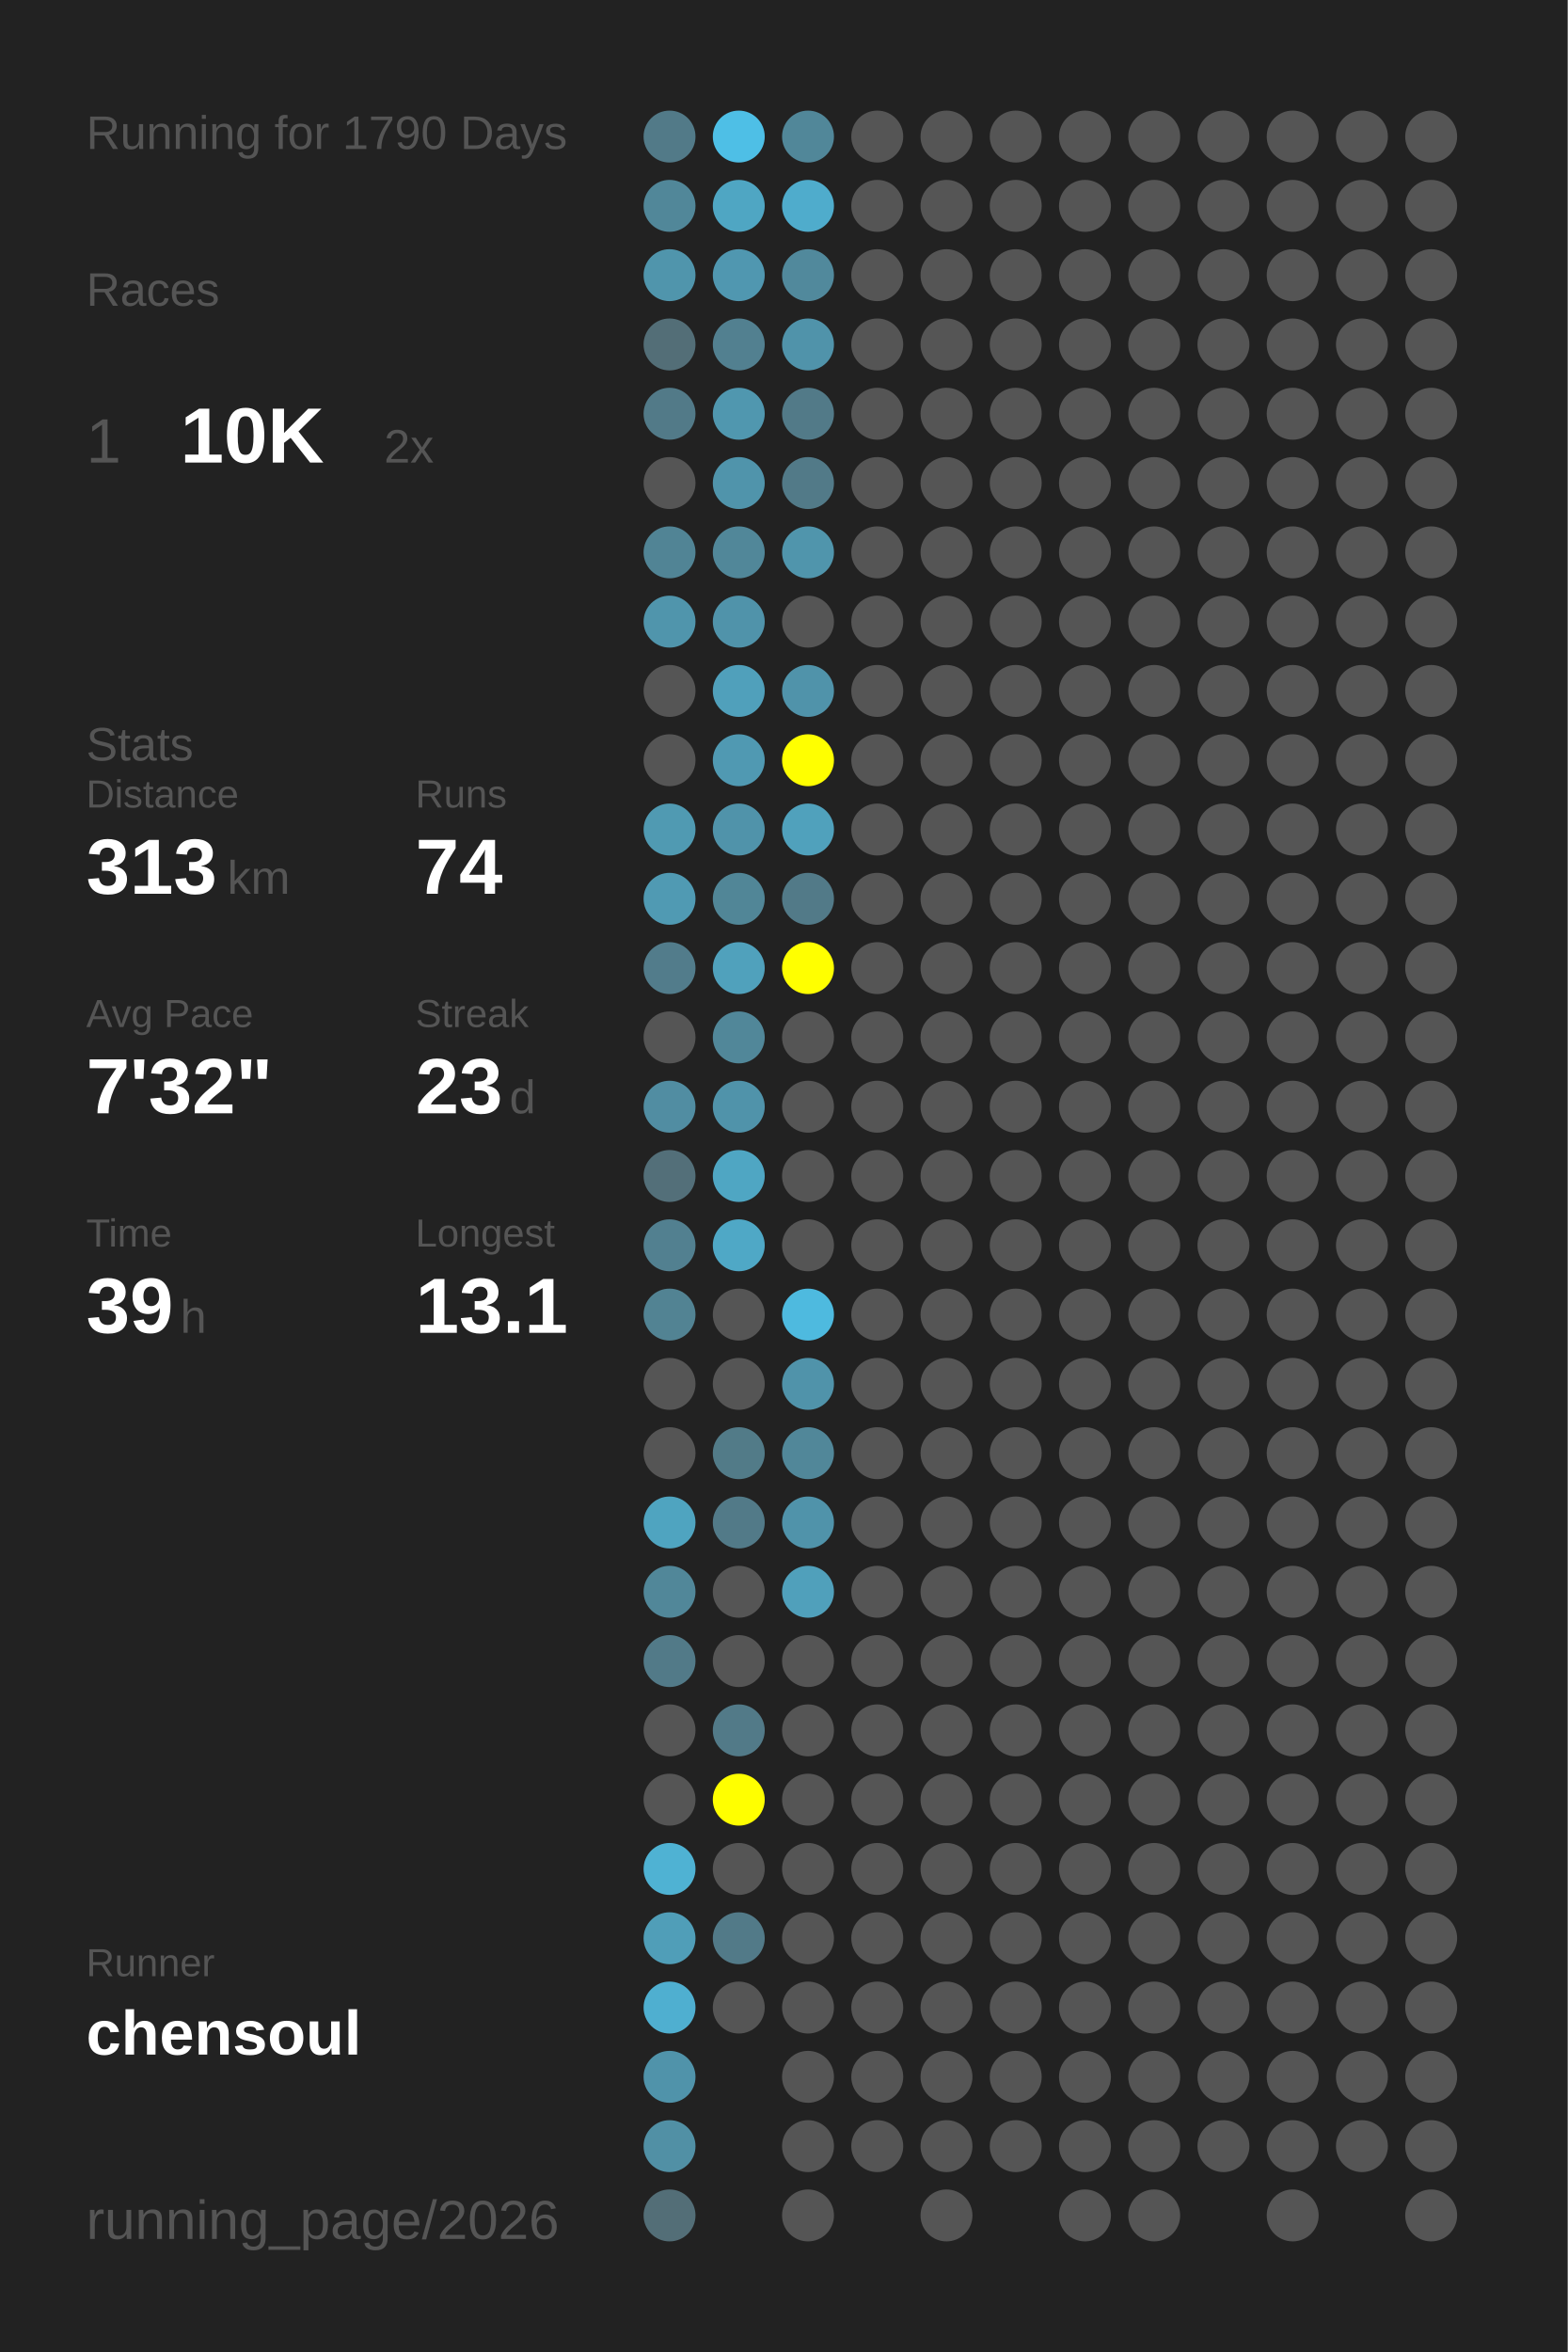
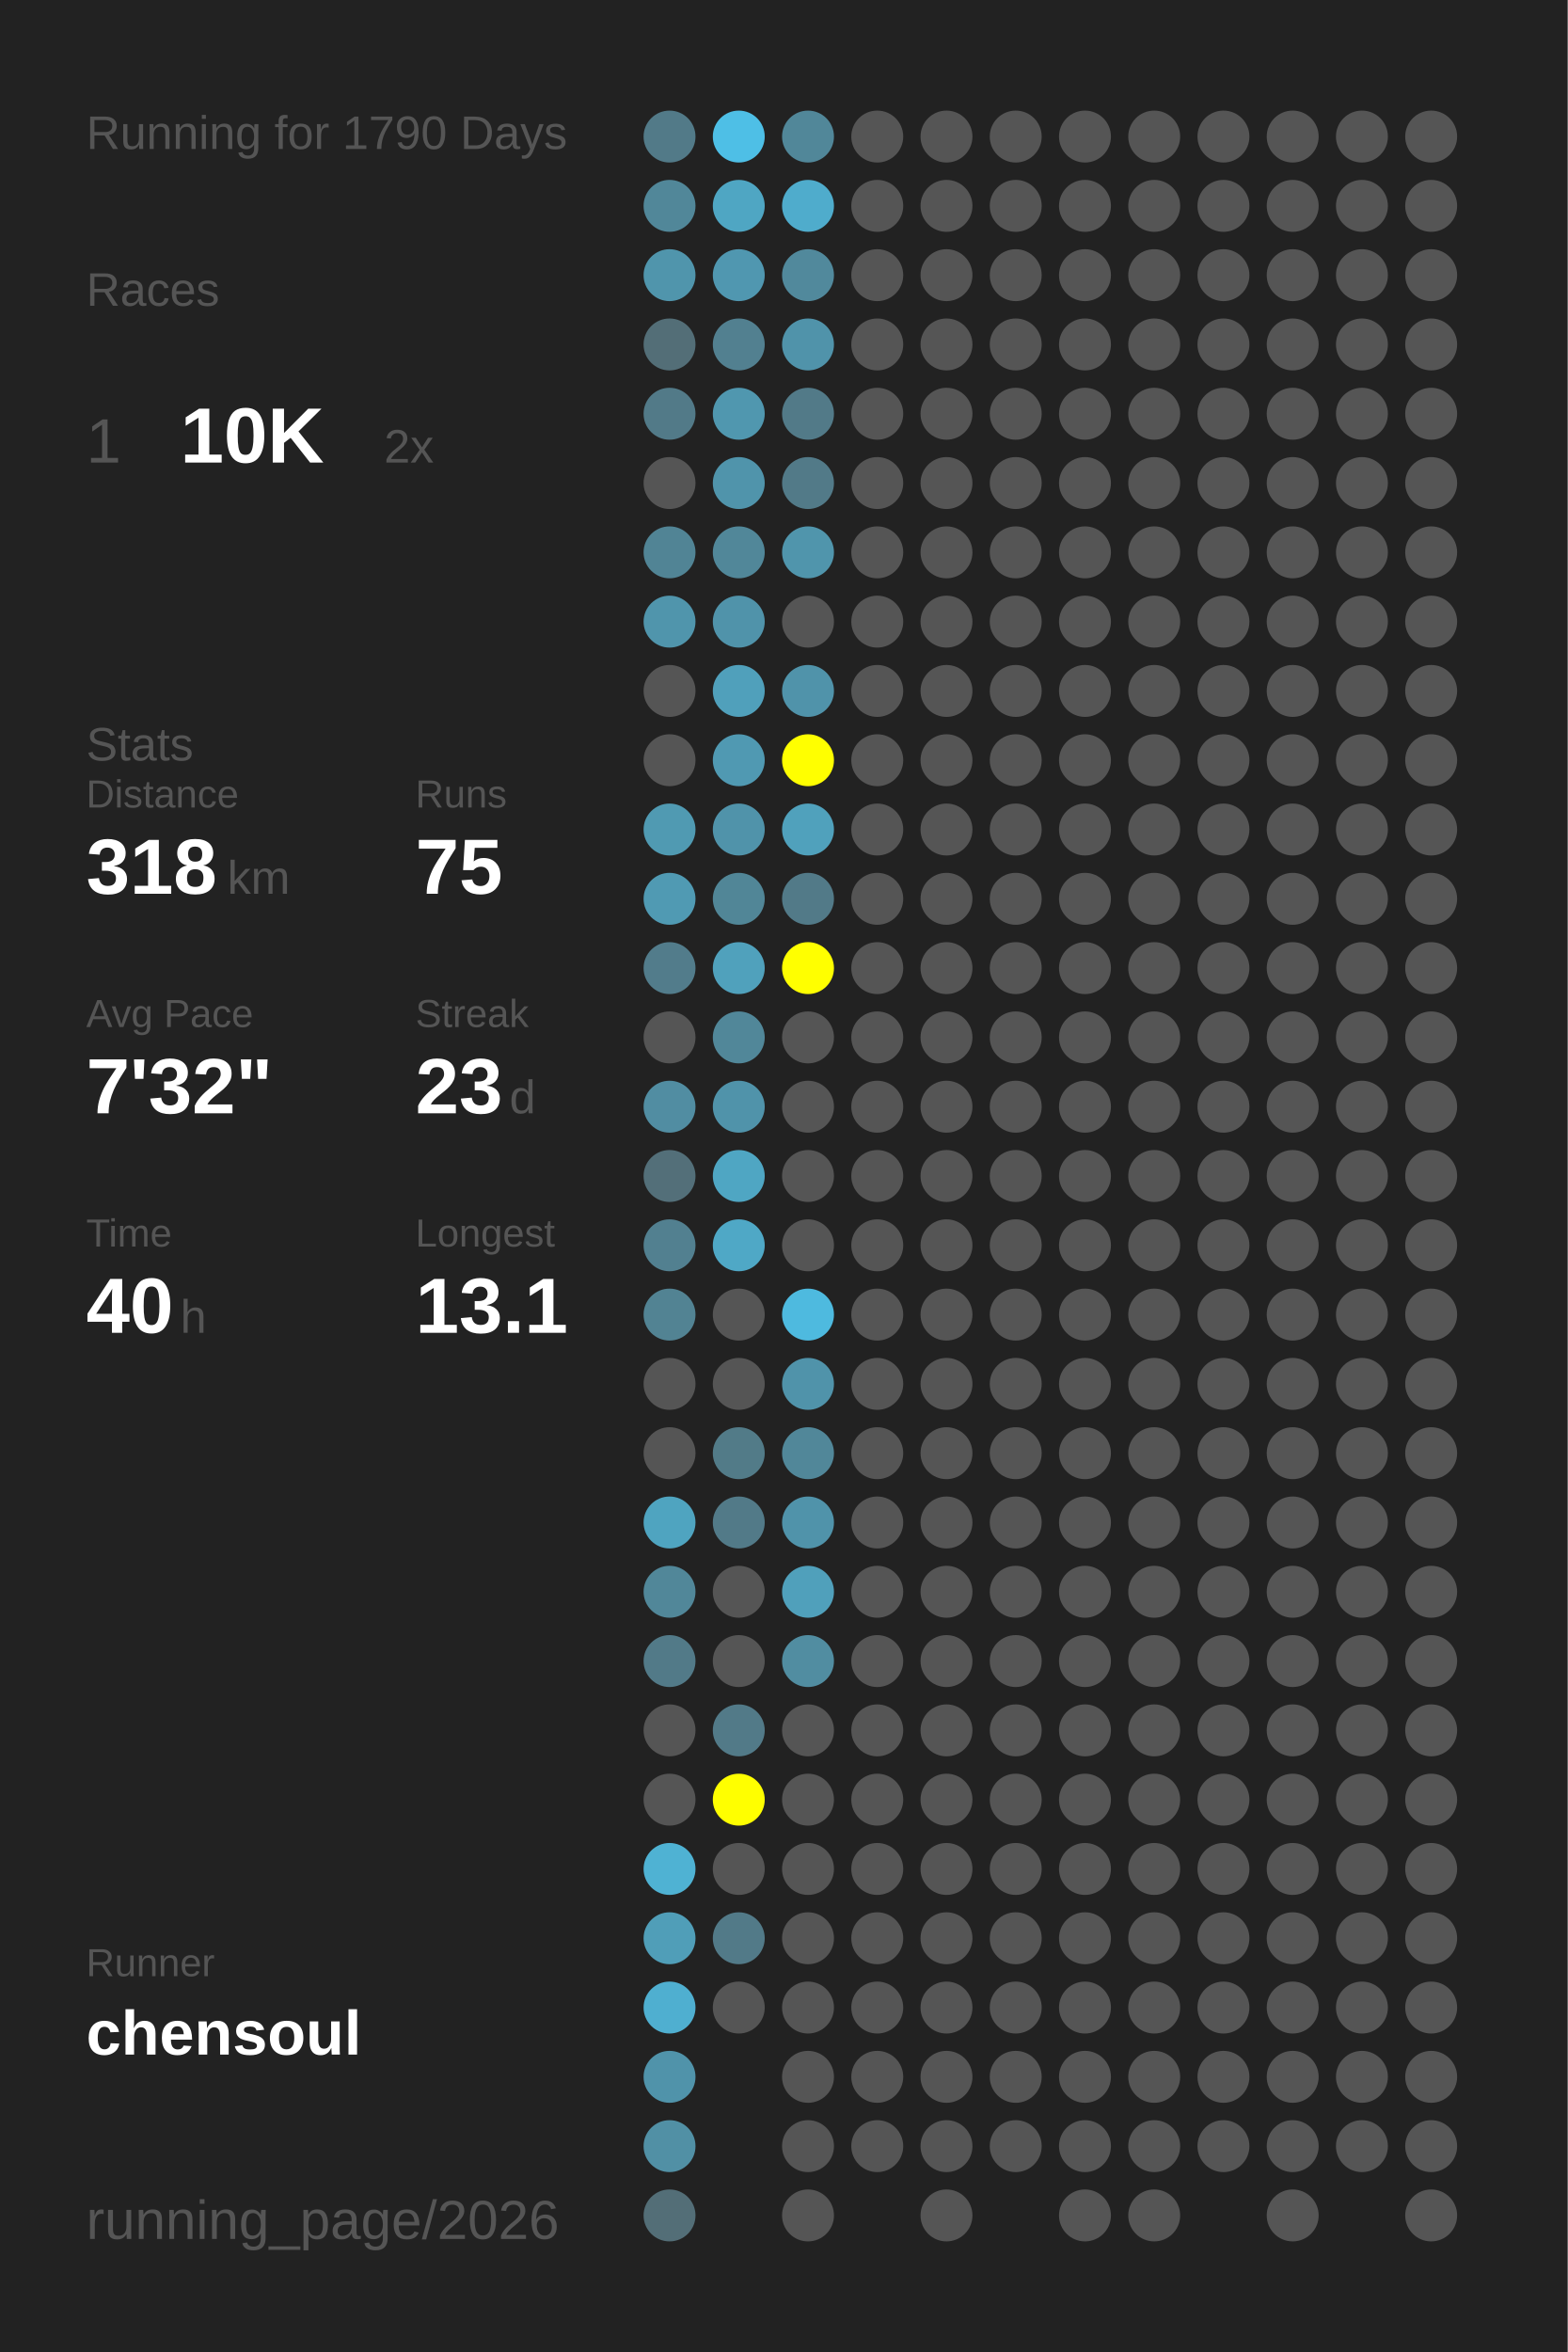
<svg xmlns="http://www.w3.org/2000/svg" baseProfile="full" height="300mm" version="1.1" viewBox="0,0,200,300" width="200mm">
  <defs />
  <rect fill="#222222" height="300" width="200" x="0" y="0" />
  <text fill="#555555" style="font-size:6px; font-family:Arial;" x="11" y="19">Running for 1790 Days</text>
  <text fill="#555555" style="font-size:6px; font-family:Arial;" x="11" y="39">Races</text>
  <text fill="#555555" style="font-size:8px; font-family:Arial;" x="11" y="59">1</text>
  <text fill="#FFFFFF" style="font-size:10px; font-family:Arial; font-weight:bold;" x="23" y="59">10K</text>
  <text fill="#555555" style="font-size:6px; font-family:Arial;" x="49" y="59">2x</text>
  <text fill="#555555" style="font-size:6px; font-family:Arial;" x="11" y="97">Stats</text>
  <text fill="#555555" style="font-size:5px; font-family:Arial;" x="11" y="103">Distance</text>
-   <text fill="#FFFFFF" style="font-size:10px; font-family:Arial; font-weight:bold;" x="11" y="114">313</text>
+   <text fill="#FFFFFF" style="font-size:10px; font-family:Arial; font-weight:bold;" x="11" y="114">318</text>
  <text fill="#555555" style="font-size:6px; font-family:Arial;" x="29" y="114">km</text>
  <text fill="#555555" style="font-size:5px; font-family:Arial;" x="53" y="103">Runs</text>
-   <text fill="#FFFFFF" style="font-size:10px; font-family:Arial; font-weight:bold;" x="53" y="114">74</text>
+   <text fill="#FFFFFF" style="font-size:10px; font-family:Arial; font-weight:bold;" x="53" y="114">75</text>
  <text fill="#555555" style="font-size:5px; font-family:Arial;" x="11" y="131">Avg Pace</text>
  <text fill="#FFFFFF" style="font-size:10px; font-family:Arial; font-weight:bold;" x="11" y="142">7'32"</text>
  <text fill="#555555" style="font-size:5px; font-family:Arial;" x="53" y="131">Streak</text>
  <text fill="#FFFFFF" style="font-size:10px; font-family:Arial; font-weight:bold;" x="53" y="142">23</text>
  <text fill="#555555" style="font-size:6px; font-family:Arial;" x="65" y="142">d</text>
  <text fill="#555555" style="font-size:5px; font-family:Arial;" x="11" y="159">Time</text>
-   <text fill="#FFFFFF" style="font-size:10px; font-family:Arial; font-weight:bold;" x="11" y="170">39</text>
+   <text fill="#FFFFFF" style="font-size:10px; font-family:Arial; font-weight:bold;" x="11" y="170">40</text>
  <text fill="#555555" style="font-size:6px; font-family:Arial;" x="23" y="170">h</text>
  <text fill="#555555" style="font-size:5px; font-family:Arial;" x="53" y="159">Longest</text>
  <text fill="#FFFFFF" style="font-size:10px; font-family:Arial; font-weight:bold;" x="53" y="170">13.1</text>
  <text fill="#555555" style="font-size:5px; font-family:Arial;" x="11" y="252.065">Runner</text>
  <text fill="#FFFFFF" style="font-size:8px; font-family:Arial; font-weight:bold;" x="11" y="262.065">chensoul</text>
  <text fill="#555555" style="font-size:7px; font-family:Arial;" x="11" y="285.581">running_page/2026</text>
  <circle cx="85.417" cy="17.419" fill="#527a88" r="3.312" />
  <circle cx="85.417" cy="26.258" fill="#518799" r="3.312" />
  <circle cx="85.417" cy="35.097" fill="#5095ac" r="3.312" />
  <circle cx="85.417" cy="43.935" fill="#536e77" r="3.312" />
  <circle cx="85.417" cy="52.774" fill="#527a88" r="3.312" />
  <circle cx="85.417" cy="61.613" fill="#555555" r="3.312" />
  <circle cx="85.417" cy="70.452" fill="#518495" r="3.312" />
  <circle cx="85.417" cy="79.29" fill="#5095ac" r="3.312" />
  <circle cx="85.417" cy="88.129" fill="#555555" r="3.312" />
  <circle cx="85.417" cy="96.968" fill="#555555" r="3.312" />
  <circle cx="85.417" cy="105.806" fill="#509ab2" r="3.312" />
  <circle cx="85.417" cy="114.645" fill="#509ab3" r="3.312" />
  <circle cx="85.417" cy="123.484" fill="#527c8b" r="3.312" />
  <circle cx="85.417" cy="132.323" fill="#555555" r="3.312" />
  <circle cx="85.417" cy="141.161" fill="#518da2" r="3.312" />
  <circle cx="85.417" cy="150" fill="#536f79" r="3.312" />
  <circle cx="85.417" cy="158.839" fill="#528090" r="3.312" />
  <circle cx="85.417" cy="167.677" fill="#528393" r="3.312" />
  <circle cx="85.417" cy="176.516" fill="#555555" r="3.312" />
  <circle cx="85.417" cy="185.355" fill="#555555" r="3.312" />
  <circle cx="85.417" cy="194.194" fill="#4fa4c0" r="3.312" />
  <circle cx="85.417" cy="203.032" fill="#518799" r="3.312" />
  <circle cx="85.417" cy="211.871" fill="#527a88" r="3.312" />
  <circle cx="85.417" cy="220.71" fill="#555555" r="3.312" />
  <circle cx="85.417" cy="229.548" fill="#555555" r="3.312" />
  <circle cx="85.417" cy="238.387" fill="#4fb2d3" r="3.312" />
  <circle cx="85.417" cy="247.226" fill="#509eb8" r="3.312" />
  <circle cx="85.417" cy="256.065" fill="#4fafd0" r="3.312" />
  <circle cx="85.417" cy="264.903" fill="#5093aa" r="3.312" />
  <circle cx="85.417" cy="273.742" fill="#5190a5" r="3.312" />
  <circle cx="85.417" cy="282.581" fill="#536e77" r="3.312" />
  <circle cx="94.25" cy="17.419" fill="#4ebfe6" r="3.312" />
  <circle cx="94.25" cy="26.258" fill="#4fa6c3" r="3.312" />
  <circle cx="94.25" cy="35.097" fill="#5097b0" r="3.312" />
  <circle cx="94.25" cy="43.935" fill="#528090" r="3.312" />
  <circle cx="94.25" cy="52.774" fill="#5097af" r="3.312" />
  <circle cx="94.25" cy="61.613" fill="#5094ab" r="3.312" />
  <circle cx="94.25" cy="70.452" fill="#518799" r="3.312" />
  <circle cx="94.25" cy="79.29" fill="#5093aa" r="3.312" />
  <circle cx="94.25" cy="88.129" fill="#50a0bb" r="3.312" />
  <circle cx="94.25" cy="96.968" fill="#5099b2" r="3.312" />
  <circle cx="94.25" cy="105.806" fill="#5093aa" r="3.312" />
  <circle cx="94.25" cy="114.645" fill="#518697" r="3.312" />
  <circle cx="94.25" cy="123.484" fill="#50a1bc" r="3.312" />
  <circle cx="94.25" cy="132.323" fill="#518799" r="3.312" />
  <circle cx="94.25" cy="141.161" fill="#5093aa" r="3.312" />
  <circle cx="94.25" cy="150" fill="#4fa6c3" r="3.312" />
  <circle cx="94.25" cy="158.839" fill="#4fa8c6" r="3.312" />
  <circle cx="94.25" cy="167.677" fill="#555555" r="3.312" />
  <circle cx="94.25" cy="176.516" fill="#555555" r="3.312" />
  <circle cx="94.25" cy="185.355" fill="#527b88" r="3.312" />
  <circle cx="94.25" cy="194.194" fill="#527a88" r="3.312" />
  <circle cx="94.25" cy="203.032" fill="#555555" r="3.312" />
  <circle cx="94.25" cy="211.871" fill="#555555" r="3.312" />
  <circle cx="94.25" cy="220.71" fill="#527a88" r="3.312" />
  <circle cx="94.25" cy="229.548" fill="#FFFF00" r="3.312" />
  <circle cx="94.25" cy="238.387" fill="#555555" r="3.312" />
  <circle cx="94.25" cy="247.226" fill="#527a88" r="3.312" />
  <circle cx="94.25" cy="256.065" fill="#555555" r="3.312" />
  <circle cx="103.083" cy="17.419" fill="#518799" r="3.312" />
  <circle cx="103.083" cy="26.258" fill="#4faccc" r="3.312" />
  <circle cx="103.083" cy="35.097" fill="#51899c" r="3.312" />
  <circle cx="103.083" cy="43.935" fill="#5093aa" r="3.312" />
  <circle cx="103.083" cy="52.774" fill="#527a88" r="3.312" />
  <circle cx="103.083" cy="61.613" fill="#527a88" r="3.312" />
  <circle cx="103.083" cy="70.452" fill="#5095ac" r="3.312" />
  <circle cx="103.083" cy="79.29" fill="#555555" r="3.312" />
  <circle cx="103.083" cy="88.129" fill="#5093aa" r="3.312" />
  <circle cx="103.083" cy="96.968" fill="#FFFF00" r="3.312" />
  <circle cx="103.083" cy="105.806" fill="#50a1bc" r="3.312" />
  <circle cx="103.083" cy="114.645" fill="#527a88" r="3.312" />
  <circle cx="103.083" cy="123.484" fill="#FFFF00" r="3.312" />
  <circle cx="103.083" cy="132.323" fill="#555555" r="3.312" />
  <circle cx="103.083" cy="141.161" fill="#555555" r="3.312" />
  <circle cx="103.083" cy="150" fill="#555555" r="3.312" />
  <circle cx="103.083" cy="158.839" fill="#555555" r="3.312" />
  <circle cx="103.083" cy="167.677" fill="#4ebadf" r="3.312" />
  <circle cx="103.083" cy="176.516" fill="#5093aa" r="3.312" />
  <circle cx="103.083" cy="185.355" fill="#518799" r="3.312" />
  <circle cx="103.083" cy="194.194" fill="#5093aa" r="3.312" />
  <circle cx="103.083" cy="203.032" fill="#50a0bb" r="3.312" />
-   <circle cx="103.083" cy="211.871" fill="#555555" r="3.312" />
+   <circle cx="103.083" cy="211.871" fill="#518da1" r="3.312" />
  <circle cx="103.083" cy="220.71" fill="#555555" r="3.312" />
  <circle cx="103.083" cy="229.548" fill="#555555" r="3.312" />
  <circle cx="103.083" cy="238.387" fill="#555555" r="3.312" />
  <circle cx="103.083" cy="247.226" fill="#555555" r="3.312" />
  <circle cx="103.083" cy="256.065" fill="#555555" r="3.312" />
  <circle cx="103.083" cy="264.903" fill="#555555" r="3.312" />
  <circle cx="103.083" cy="273.742" fill="#555555" r="3.312" />
  <circle cx="103.083" cy="282.581" fill="#555555" r="3.312" />
  <circle cx="111.917" cy="17.419" fill="#555555" r="3.312" />
  <circle cx="111.917" cy="26.258" fill="#555555" r="3.312" />
  <circle cx="111.917" cy="35.097" fill="#555555" r="3.312" />
  <circle cx="111.917" cy="43.935" fill="#555555" r="3.312" />
  <circle cx="111.917" cy="52.774" fill="#555555" r="3.312" />
  <circle cx="111.917" cy="61.613" fill="#555555" r="3.312" />
  <circle cx="111.917" cy="70.452" fill="#555555" r="3.312" />
  <circle cx="111.917" cy="79.29" fill="#555555" r="3.312" />
  <circle cx="111.917" cy="88.129" fill="#555555" r="3.312" />
  <circle cx="111.917" cy="96.968" fill="#555555" r="3.312" />
  <circle cx="111.917" cy="105.806" fill="#555555" r="3.312" />
  <circle cx="111.917" cy="114.645" fill="#555555" r="3.312" />
  <circle cx="111.917" cy="123.484" fill="#555555" r="3.312" />
  <circle cx="111.917" cy="132.323" fill="#555555" r="3.312" />
  <circle cx="111.917" cy="141.161" fill="#555555" r="3.312" />
  <circle cx="111.917" cy="150" fill="#555555" r="3.312" />
  <circle cx="111.917" cy="158.839" fill="#555555" r="3.312" />
  <circle cx="111.917" cy="167.677" fill="#555555" r="3.312" />
  <circle cx="111.917" cy="176.516" fill="#555555" r="3.312" />
  <circle cx="111.917" cy="185.355" fill="#555555" r="3.312" />
  <circle cx="111.917" cy="194.194" fill="#555555" r="3.312" />
  <circle cx="111.917" cy="203.032" fill="#555555" r="3.312" />
  <circle cx="111.917" cy="211.871" fill="#555555" r="3.312" />
  <circle cx="111.917" cy="220.71" fill="#555555" r="3.312" />
  <circle cx="111.917" cy="229.548" fill="#555555" r="3.312" />
  <circle cx="111.917" cy="238.387" fill="#555555" r="3.312" />
  <circle cx="111.917" cy="247.226" fill="#555555" r="3.312" />
  <circle cx="111.917" cy="256.065" fill="#555555" r="3.312" />
  <circle cx="111.917" cy="264.903" fill="#555555" r="3.312" />
  <circle cx="111.917" cy="273.742" fill="#555555" r="3.312" />
  <circle cx="120.75" cy="17.419" fill="#555555" r="3.312" />
  <circle cx="120.75" cy="26.258" fill="#555555" r="3.312" />
  <circle cx="120.75" cy="35.097" fill="#555555" r="3.312" />
  <circle cx="120.75" cy="43.935" fill="#555555" r="3.312" />
  <circle cx="120.75" cy="52.774" fill="#555555" r="3.312" />
  <circle cx="120.75" cy="61.613" fill="#555555" r="3.312" />
  <circle cx="120.75" cy="70.452" fill="#555555" r="3.312" />
  <circle cx="120.75" cy="79.29" fill="#555555" r="3.312" />
  <circle cx="120.75" cy="88.129" fill="#555555" r="3.312" />
  <circle cx="120.75" cy="96.968" fill="#555555" r="3.312" />
  <circle cx="120.75" cy="105.806" fill="#555555" r="3.312" />
  <circle cx="120.75" cy="114.645" fill="#555555" r="3.312" />
  <circle cx="120.75" cy="123.484" fill="#555555" r="3.312" />
  <circle cx="120.75" cy="132.323" fill="#555555" r="3.312" />
  <circle cx="120.75" cy="141.161" fill="#555555" r="3.312" />
  <circle cx="120.75" cy="150" fill="#555555" r="3.312" />
  <circle cx="120.75" cy="158.839" fill="#555555" r="3.312" />
  <circle cx="120.75" cy="167.677" fill="#555555" r="3.312" />
  <circle cx="120.75" cy="176.516" fill="#555555" r="3.312" />
  <circle cx="120.75" cy="185.355" fill="#555555" r="3.312" />
  <circle cx="120.75" cy="194.194" fill="#555555" r="3.312" />
  <circle cx="120.75" cy="203.032" fill="#555555" r="3.312" />
  <circle cx="120.75" cy="211.871" fill="#555555" r="3.312" />
  <circle cx="120.75" cy="220.71" fill="#555555" r="3.312" />
  <circle cx="120.75" cy="229.548" fill="#555555" r="3.312" />
  <circle cx="120.75" cy="238.387" fill="#555555" r="3.312" />
  <circle cx="120.75" cy="247.226" fill="#555555" r="3.312" />
  <circle cx="120.75" cy="256.065" fill="#555555" r="3.312" />
  <circle cx="120.75" cy="264.903" fill="#555555" r="3.312" />
  <circle cx="120.75" cy="273.742" fill="#555555" r="3.312" />
  <circle cx="120.75" cy="282.581" fill="#555555" r="3.312" />
  <circle cx="129.583" cy="17.419" fill="#555555" r="3.312" />
  <circle cx="129.583" cy="26.258" fill="#555555" r="3.312" />
  <circle cx="129.583" cy="35.097" fill="#555555" r="3.312" />
  <circle cx="129.583" cy="43.935" fill="#555555" r="3.312" />
  <circle cx="129.583" cy="52.774" fill="#555555" r="3.312" />
  <circle cx="129.583" cy="61.613" fill="#555555" r="3.312" />
  <circle cx="129.583" cy="70.452" fill="#555555" r="3.312" />
  <circle cx="129.583" cy="79.29" fill="#555555" r="3.312" />
  <circle cx="129.583" cy="88.129" fill="#555555" r="3.312" />
  <circle cx="129.583" cy="96.968" fill="#555555" r="3.312" />
  <circle cx="129.583" cy="105.806" fill="#555555" r="3.312" />
  <circle cx="129.583" cy="114.645" fill="#555555" r="3.312" />
  <circle cx="129.583" cy="123.484" fill="#555555" r="3.312" />
  <circle cx="129.583" cy="132.323" fill="#555555" r="3.312" />
  <circle cx="129.583" cy="141.161" fill="#555555" r="3.312" />
  <circle cx="129.583" cy="150" fill="#555555" r="3.312" />
  <circle cx="129.583" cy="158.839" fill="#555555" r="3.312" />
  <circle cx="129.583" cy="167.677" fill="#555555" r="3.312" />
  <circle cx="129.583" cy="176.516" fill="#555555" r="3.312" />
  <circle cx="129.583" cy="185.355" fill="#555555" r="3.312" />
  <circle cx="129.583" cy="194.194" fill="#555555" r="3.312" />
  <circle cx="129.583" cy="203.032" fill="#555555" r="3.312" />
  <circle cx="129.583" cy="211.871" fill="#555555" r="3.312" />
  <circle cx="129.583" cy="220.71" fill="#555555" r="3.312" />
  <circle cx="129.583" cy="229.548" fill="#555555" r="3.312" />
  <circle cx="129.583" cy="238.387" fill="#555555" r="3.312" />
  <circle cx="129.583" cy="247.226" fill="#555555" r="3.312" />
  <circle cx="129.583" cy="256.065" fill="#555555" r="3.312" />
  <circle cx="129.583" cy="264.903" fill="#555555" r="3.312" />
  <circle cx="129.583" cy="273.742" fill="#555555" r="3.312" />
  <circle cx="138.417" cy="17.419" fill="#555555" r="3.312" />
  <circle cx="138.417" cy="26.258" fill="#555555" r="3.312" />
  <circle cx="138.417" cy="35.097" fill="#555555" r="3.312" />
  <circle cx="138.417" cy="43.935" fill="#555555" r="3.312" />
  <circle cx="138.417" cy="52.774" fill="#555555" r="3.312" />
  <circle cx="138.417" cy="61.613" fill="#555555" r="3.312" />
  <circle cx="138.417" cy="70.452" fill="#555555" r="3.312" />
  <circle cx="138.417" cy="79.29" fill="#555555" r="3.312" />
  <circle cx="138.417" cy="88.129" fill="#555555" r="3.312" />
  <circle cx="138.417" cy="96.968" fill="#555555" r="3.312" />
  <circle cx="138.417" cy="105.806" fill="#555555" r="3.312" />
  <circle cx="138.417" cy="114.645" fill="#555555" r="3.312" />
  <circle cx="138.417" cy="123.484" fill="#555555" r="3.312" />
  <circle cx="138.417" cy="132.323" fill="#555555" r="3.312" />
  <circle cx="138.417" cy="141.161" fill="#555555" r="3.312" />
  <circle cx="138.417" cy="150" fill="#555555" r="3.312" />
  <circle cx="138.417" cy="158.839" fill="#555555" r="3.312" />
  <circle cx="138.417" cy="167.677" fill="#555555" r="3.312" />
  <circle cx="138.417" cy="176.516" fill="#555555" r="3.312" />
  <circle cx="138.417" cy="185.355" fill="#555555" r="3.312" />
  <circle cx="138.417" cy="194.194" fill="#555555" r="3.312" />
  <circle cx="138.417" cy="203.032" fill="#555555" r="3.312" />
  <circle cx="138.417" cy="211.871" fill="#555555" r="3.312" />
  <circle cx="138.417" cy="220.71" fill="#555555" r="3.312" />
  <circle cx="138.417" cy="229.548" fill="#555555" r="3.312" />
  <circle cx="138.417" cy="238.387" fill="#555555" r="3.312" />
  <circle cx="138.417" cy="247.226" fill="#555555" r="3.312" />
  <circle cx="138.417" cy="256.065" fill="#555555" r="3.312" />
  <circle cx="138.417" cy="264.903" fill="#555555" r="3.312" />
  <circle cx="138.417" cy="273.742" fill="#555555" r="3.312" />
  <circle cx="138.417" cy="282.581" fill="#555555" r="3.312" />
  <circle cx="147.25" cy="17.419" fill="#555555" r="3.312" />
  <circle cx="147.25" cy="26.258" fill="#555555" r="3.312" />
  <circle cx="147.25" cy="35.097" fill="#555555" r="3.312" />
  <circle cx="147.25" cy="43.935" fill="#555555" r="3.312" />
  <circle cx="147.25" cy="52.774" fill="#555555" r="3.312" />
  <circle cx="147.25" cy="61.613" fill="#555555" r="3.312" />
  <circle cx="147.25" cy="70.452" fill="#555555" r="3.312" />
  <circle cx="147.25" cy="79.29" fill="#555555" r="3.312" />
  <circle cx="147.25" cy="88.129" fill="#555555" r="3.312" />
  <circle cx="147.25" cy="96.968" fill="#555555" r="3.312" />
  <circle cx="147.25" cy="105.806" fill="#555555" r="3.312" />
  <circle cx="147.25" cy="114.645" fill="#555555" r="3.312" />
  <circle cx="147.25" cy="123.484" fill="#555555" r="3.312" />
  <circle cx="147.25" cy="132.323" fill="#555555" r="3.312" />
  <circle cx="147.25" cy="141.161" fill="#555555" r="3.312" />
  <circle cx="147.25" cy="150" fill="#555555" r="3.312" />
  <circle cx="147.25" cy="158.839" fill="#555555" r="3.312" />
  <circle cx="147.25" cy="167.677" fill="#555555" r="3.312" />
  <circle cx="147.25" cy="176.516" fill="#555555" r="3.312" />
  <circle cx="147.25" cy="185.355" fill="#555555" r="3.312" />
  <circle cx="147.25" cy="194.194" fill="#555555" r="3.312" />
  <circle cx="147.25" cy="203.032" fill="#555555" r="3.312" />
  <circle cx="147.25" cy="211.871" fill="#555555" r="3.312" />
  <circle cx="147.25" cy="220.71" fill="#555555" r="3.312" />
  <circle cx="147.25" cy="229.548" fill="#555555" r="3.312" />
  <circle cx="147.25" cy="238.387" fill="#555555" r="3.312" />
  <circle cx="147.25" cy="247.226" fill="#555555" r="3.312" />
  <circle cx="147.25" cy="256.065" fill="#555555" r="3.312" />
  <circle cx="147.25" cy="264.903" fill="#555555" r="3.312" />
  <circle cx="147.25" cy="273.742" fill="#555555" r="3.312" />
  <circle cx="147.25" cy="282.581" fill="#555555" r="3.312" />
  <circle cx="156.083" cy="17.419" fill="#555555" r="3.312" />
  <circle cx="156.083" cy="26.258" fill="#555555" r="3.312" />
  <circle cx="156.083" cy="35.097" fill="#555555" r="3.312" />
  <circle cx="156.083" cy="43.935" fill="#555555" r="3.312" />
  <circle cx="156.083" cy="52.774" fill="#555555" r="3.312" />
  <circle cx="156.083" cy="61.613" fill="#555555" r="3.312" />
  <circle cx="156.083" cy="70.452" fill="#555555" r="3.312" />
  <circle cx="156.083" cy="79.29" fill="#555555" r="3.312" />
  <circle cx="156.083" cy="88.129" fill="#555555" r="3.312" />
  <circle cx="156.083" cy="96.968" fill="#555555" r="3.312" />
  <circle cx="156.083" cy="105.806" fill="#555555" r="3.312" />
  <circle cx="156.083" cy="114.645" fill="#555555" r="3.312" />
  <circle cx="156.083" cy="123.484" fill="#555555" r="3.312" />
  <circle cx="156.083" cy="132.323" fill="#555555" r="3.312" />
  <circle cx="156.083" cy="141.161" fill="#555555" r="3.312" />
  <circle cx="156.083" cy="150" fill="#555555" r="3.312" />
  <circle cx="156.083" cy="158.839" fill="#555555" r="3.312" />
  <circle cx="156.083" cy="167.677" fill="#555555" r="3.312" />
  <circle cx="156.083" cy="176.516" fill="#555555" r="3.312" />
  <circle cx="156.083" cy="185.355" fill="#555555" r="3.312" />
  <circle cx="156.083" cy="194.194" fill="#555555" r="3.312" />
  <circle cx="156.083" cy="203.032" fill="#555555" r="3.312" />
  <circle cx="156.083" cy="211.871" fill="#555555" r="3.312" />
  <circle cx="156.083" cy="220.71" fill="#555555" r="3.312" />
  <circle cx="156.083" cy="229.548" fill="#555555" r="3.312" />
  <circle cx="156.083" cy="238.387" fill="#555555" r="3.312" />
  <circle cx="156.083" cy="247.226" fill="#555555" r="3.312" />
  <circle cx="156.083" cy="256.065" fill="#555555" r="3.312" />
  <circle cx="156.083" cy="264.903" fill="#555555" r="3.312" />
  <circle cx="156.083" cy="273.742" fill="#555555" r="3.312" />
  <circle cx="164.917" cy="17.419" fill="#555555" r="3.312" />
  <circle cx="164.917" cy="26.258" fill="#555555" r="3.312" />
  <circle cx="164.917" cy="35.097" fill="#555555" r="3.312" />
  <circle cx="164.917" cy="43.935" fill="#555555" r="3.312" />
  <circle cx="164.917" cy="52.774" fill="#555555" r="3.312" />
  <circle cx="164.917" cy="61.613" fill="#555555" r="3.312" />
  <circle cx="164.917" cy="70.452" fill="#555555" r="3.312" />
  <circle cx="164.917" cy="79.29" fill="#555555" r="3.312" />
  <circle cx="164.917" cy="88.129" fill="#555555" r="3.312" />
  <circle cx="164.917" cy="96.968" fill="#555555" r="3.312" />
  <circle cx="164.917" cy="105.806" fill="#555555" r="3.312" />
  <circle cx="164.917" cy="114.645" fill="#555555" r="3.312" />
  <circle cx="164.917" cy="123.484" fill="#555555" r="3.312" />
  <circle cx="164.917" cy="132.323" fill="#555555" r="3.312" />
  <circle cx="164.917" cy="141.161" fill="#555555" r="3.312" />
  <circle cx="164.917" cy="150" fill="#555555" r="3.312" />
  <circle cx="164.917" cy="158.839" fill="#555555" r="3.312" />
  <circle cx="164.917" cy="167.677" fill="#555555" r="3.312" />
  <circle cx="164.917" cy="176.516" fill="#555555" r="3.312" />
  <circle cx="164.917" cy="185.355" fill="#555555" r="3.312" />
  <circle cx="164.917" cy="194.194" fill="#555555" r="3.312" />
  <circle cx="164.917" cy="203.032" fill="#555555" r="3.312" />
  <circle cx="164.917" cy="211.871" fill="#555555" r="3.312" />
  <circle cx="164.917" cy="220.71" fill="#555555" r="3.312" />
  <circle cx="164.917" cy="229.548" fill="#555555" r="3.312" />
  <circle cx="164.917" cy="238.387" fill="#555555" r="3.312" />
  <circle cx="164.917" cy="247.226" fill="#555555" r="3.312" />
  <circle cx="164.917" cy="256.065" fill="#555555" r="3.312" />
  <circle cx="164.917" cy="264.903" fill="#555555" r="3.312" />
  <circle cx="164.917" cy="273.742" fill="#555555" r="3.312" />
  <circle cx="164.917" cy="282.581" fill="#555555" r="3.312" />
  <circle cx="173.75" cy="17.419" fill="#555555" r="3.312" />
  <circle cx="173.75" cy="26.258" fill="#555555" r="3.312" />
  <circle cx="173.75" cy="35.097" fill="#555555" r="3.312" />
  <circle cx="173.75" cy="43.935" fill="#555555" r="3.312" />
  <circle cx="173.75" cy="52.774" fill="#555555" r="3.312" />
  <circle cx="173.75" cy="61.613" fill="#555555" r="3.312" />
  <circle cx="173.75" cy="70.452" fill="#555555" r="3.312" />
  <circle cx="173.75" cy="79.29" fill="#555555" r="3.312" />
  <circle cx="173.75" cy="88.129" fill="#555555" r="3.312" />
  <circle cx="173.75" cy="96.968" fill="#555555" r="3.312" />
  <circle cx="173.75" cy="105.806" fill="#555555" r="3.312" />
  <circle cx="173.75" cy="114.645" fill="#555555" r="3.312" />
  <circle cx="173.75" cy="123.484" fill="#555555" r="3.312" />
  <circle cx="173.75" cy="132.323" fill="#555555" r="3.312" />
  <circle cx="173.75" cy="141.161" fill="#555555" r="3.312" />
  <circle cx="173.75" cy="150" fill="#555555" r="3.312" />
  <circle cx="173.75" cy="158.839" fill="#555555" r="3.312" />
  <circle cx="173.75" cy="167.677" fill="#555555" r="3.312" />
  <circle cx="173.75" cy="176.516" fill="#555555" r="3.312" />
  <circle cx="173.75" cy="185.355" fill="#555555" r="3.312" />
  <circle cx="173.75" cy="194.194" fill="#555555" r="3.312" />
  <circle cx="173.75" cy="203.032" fill="#555555" r="3.312" />
  <circle cx="173.75" cy="211.871" fill="#555555" r="3.312" />
  <circle cx="173.75" cy="220.71" fill="#555555" r="3.312" />
  <circle cx="173.75" cy="229.548" fill="#555555" r="3.312" />
  <circle cx="173.75" cy="238.387" fill="#555555" r="3.312" />
  <circle cx="173.75" cy="247.226" fill="#555555" r="3.312" />
  <circle cx="173.75" cy="256.065" fill="#555555" r="3.312" />
  <circle cx="173.75" cy="264.903" fill="#555555" r="3.312" />
  <circle cx="173.75" cy="273.742" fill="#555555" r="3.312" />
  <circle cx="182.583" cy="17.419" fill="#555555" r="3.312" />
  <circle cx="182.583" cy="26.258" fill="#555555" r="3.312" />
  <circle cx="182.583" cy="35.097" fill="#555555" r="3.312" />
  <circle cx="182.583" cy="43.935" fill="#555555" r="3.312" />
  <circle cx="182.583" cy="52.774" fill="#555555" r="3.312" />
  <circle cx="182.583" cy="61.613" fill="#555555" r="3.312" />
  <circle cx="182.583" cy="70.452" fill="#555555" r="3.312" />
  <circle cx="182.583" cy="79.29" fill="#555555" r="3.312" />
  <circle cx="182.583" cy="88.129" fill="#555555" r="3.312" />
  <circle cx="182.583" cy="96.968" fill="#555555" r="3.312" />
  <circle cx="182.583" cy="105.806" fill="#555555" r="3.312" />
  <circle cx="182.583" cy="114.645" fill="#555555" r="3.312" />
  <circle cx="182.583" cy="123.484" fill="#555555" r="3.312" />
  <circle cx="182.583" cy="132.323" fill="#555555" r="3.312" />
  <circle cx="182.583" cy="141.161" fill="#555555" r="3.312" />
  <circle cx="182.583" cy="150" fill="#555555" r="3.312" />
  <circle cx="182.583" cy="158.839" fill="#555555" r="3.312" />
  <circle cx="182.583" cy="167.677" fill="#555555" r="3.312" />
  <circle cx="182.583" cy="176.516" fill="#555555" r="3.312" />
  <circle cx="182.583" cy="185.355" fill="#555555" r="3.312" />
  <circle cx="182.583" cy="194.194" fill="#555555" r="3.312" />
  <circle cx="182.583" cy="203.032" fill="#555555" r="3.312" />
  <circle cx="182.583" cy="211.871" fill="#555555" r="3.312" />
  <circle cx="182.583" cy="220.71" fill="#555555" r="3.312" />
  <circle cx="182.583" cy="229.548" fill="#555555" r="3.312" />
  <circle cx="182.583" cy="238.387" fill="#555555" r="3.312" />
  <circle cx="182.583" cy="247.226" fill="#555555" r="3.312" />
  <circle cx="182.583" cy="256.065" fill="#555555" r="3.312" />
  <circle cx="182.583" cy="264.903" fill="#555555" r="3.312" />
  <circle cx="182.583" cy="273.742" fill="#555555" r="3.312" />
  <circle cx="182.583" cy="282.581" fill="#555555" r="3.312" />
</svg>
